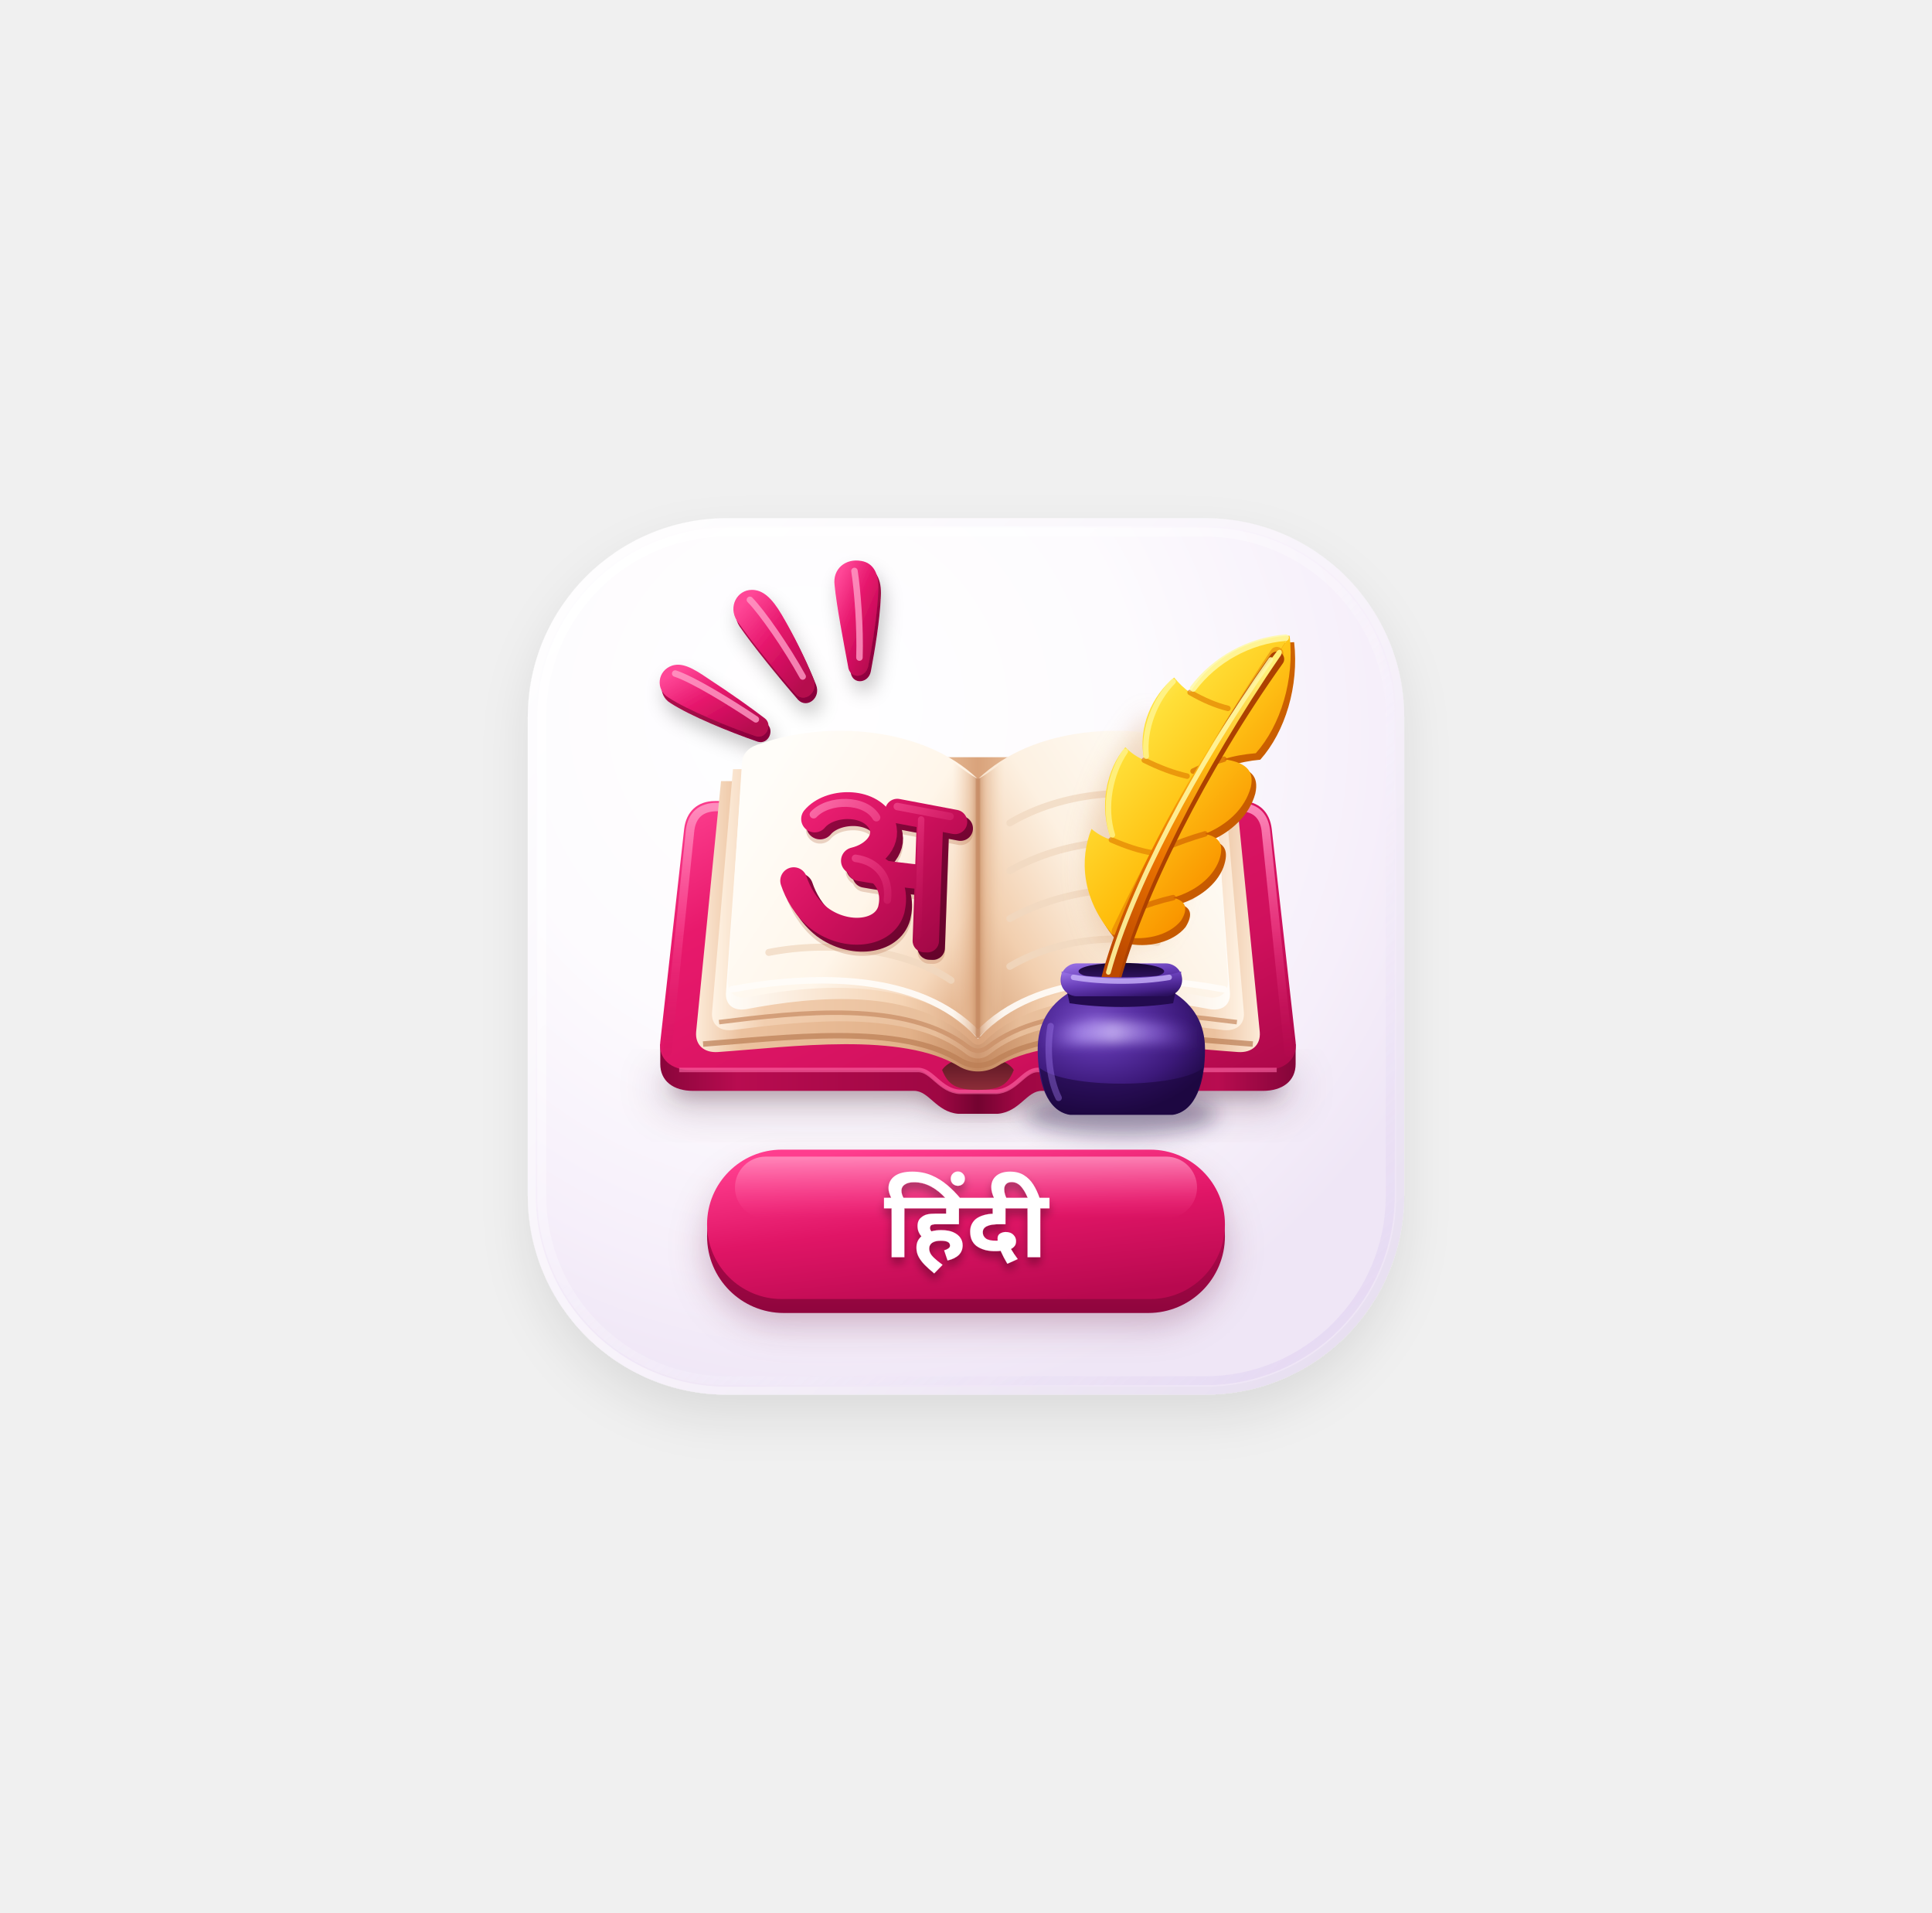
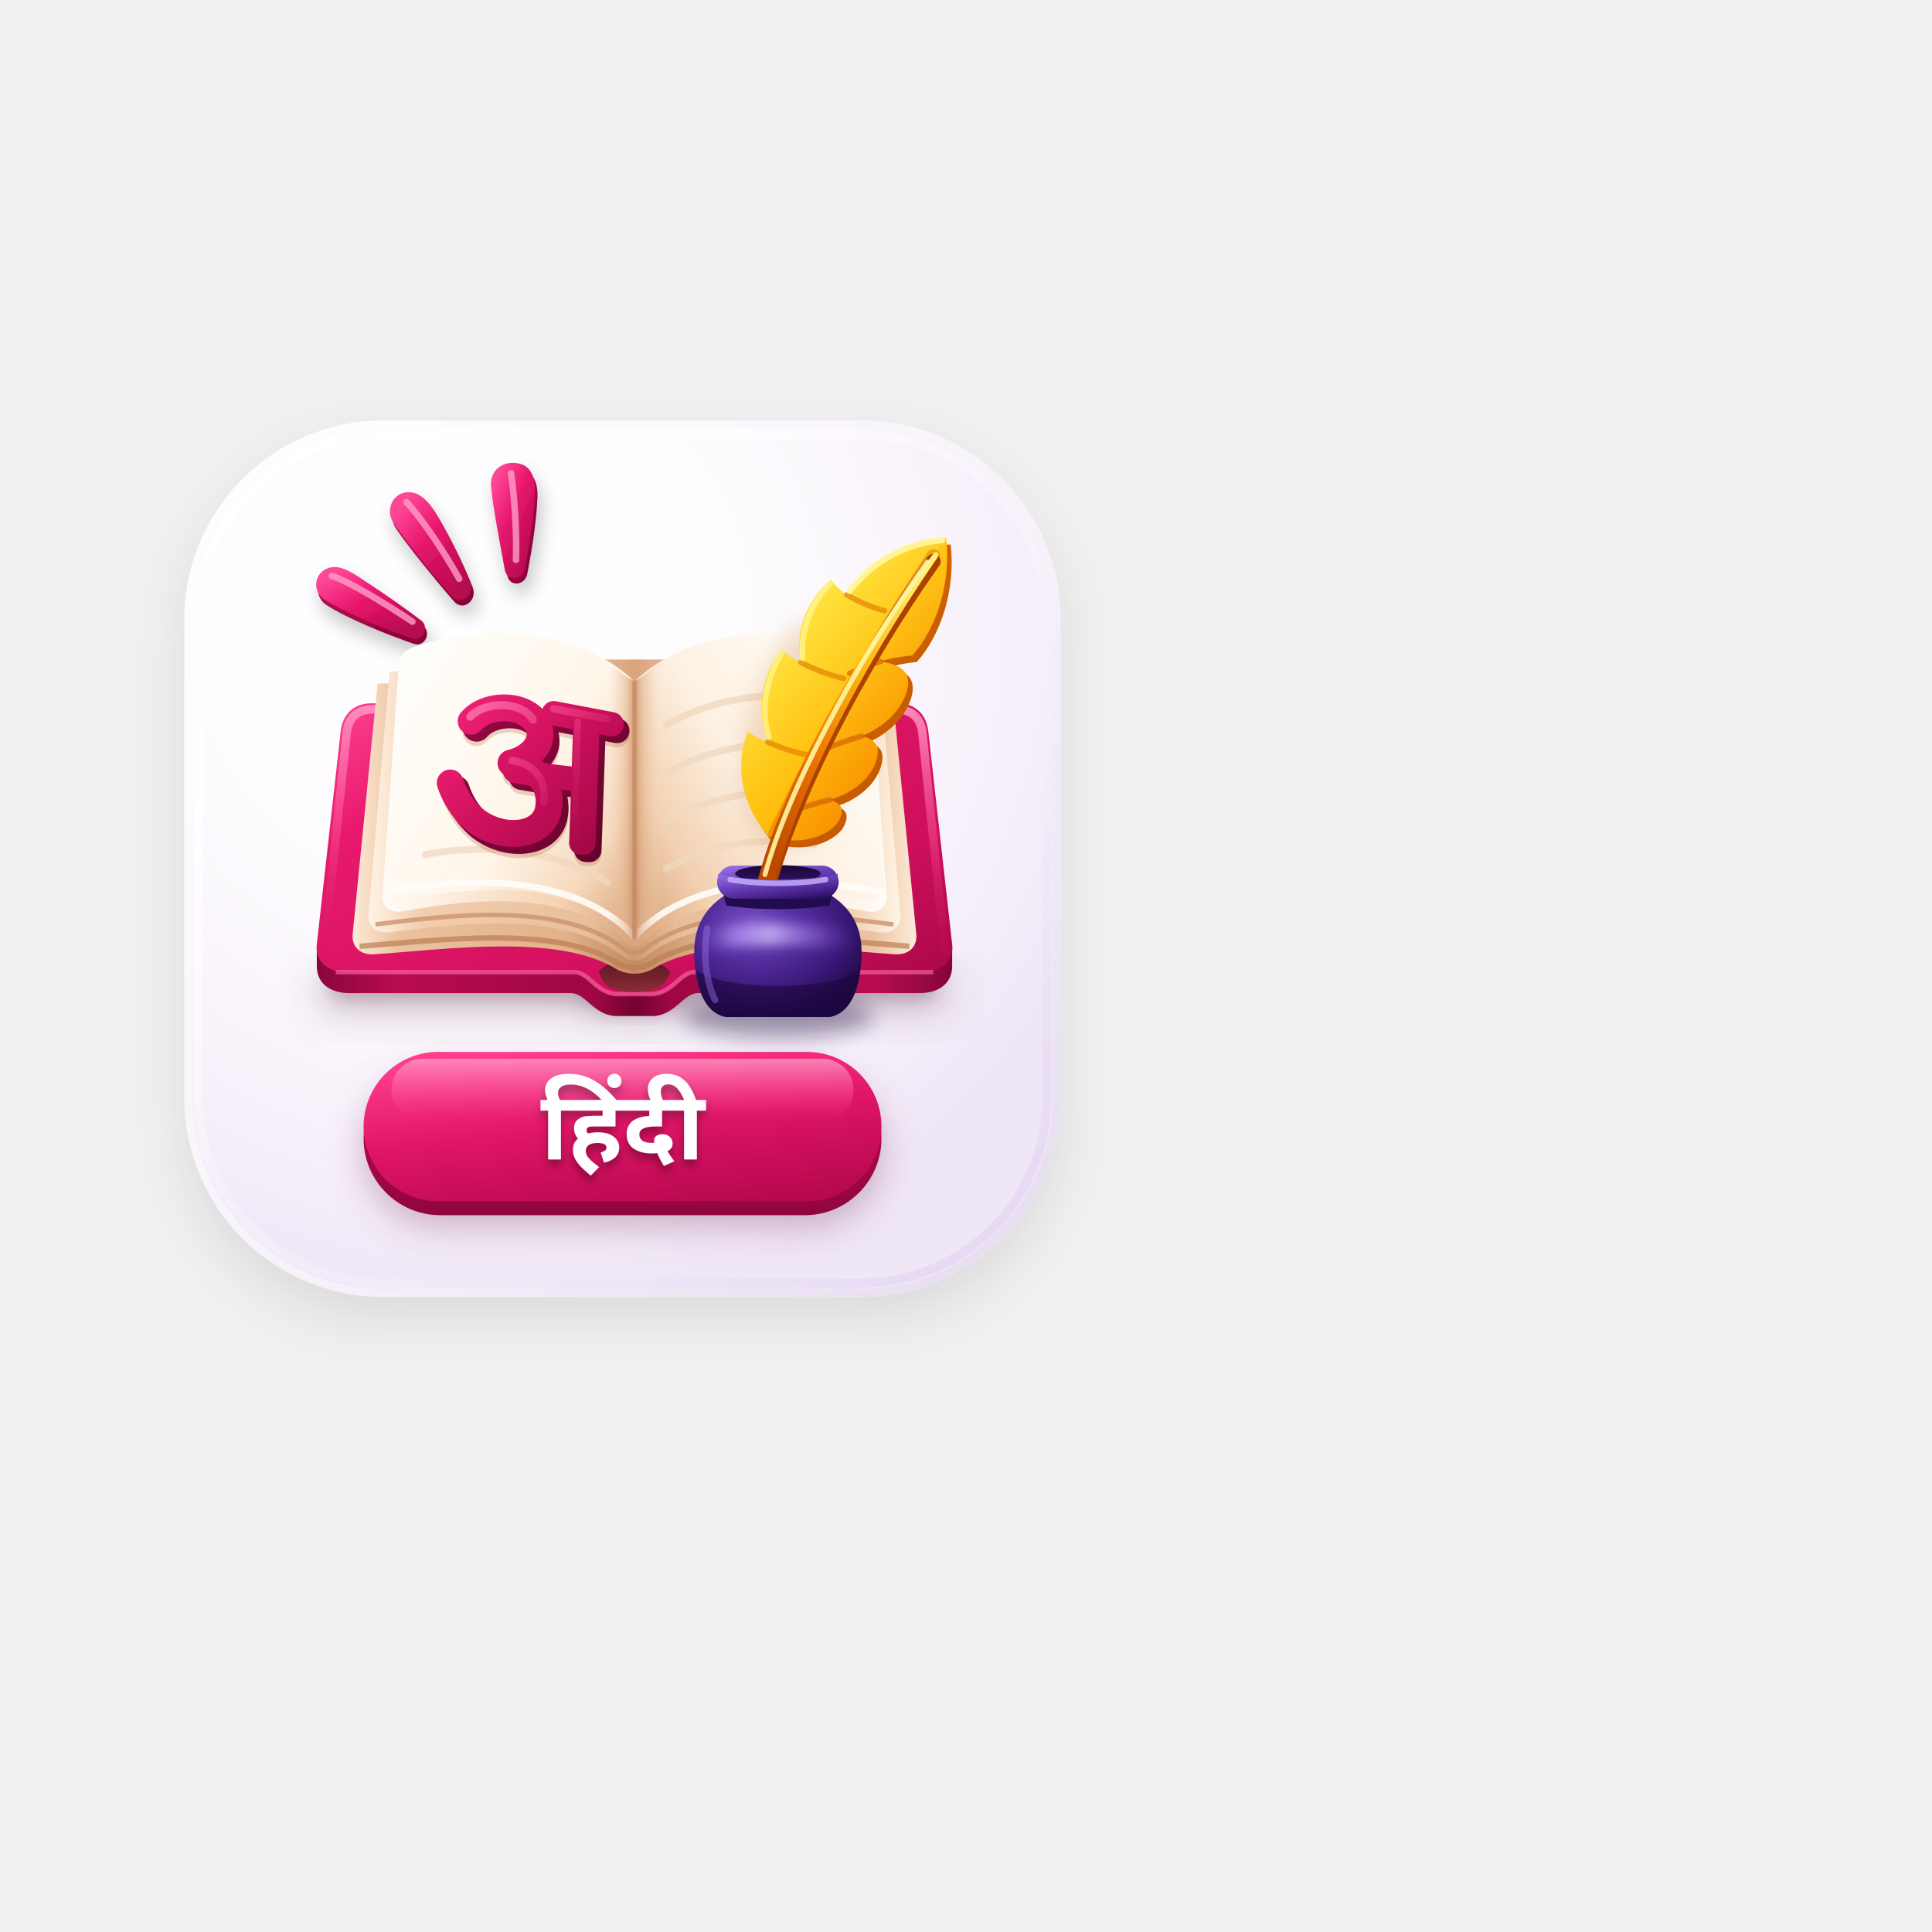
- <svg xmlns="http://www.w3.org/2000/svg" xmlns:xlink="http://www.w3.org/1999/xlink" version="1.1" id="subject-hindi-svg" width="240" height="100">
+ <svg xmlns="http://www.w3.org/2000/svg" xmlns:xlink="http://www.w3.org/1999/xlink" version="1.1" id="subject-hindi-svg" width="90" height="90" viewBox="16 5 90 90" preserveAspectRatio="xMidYMid meet">
  <style type="text/css">
    
      svg:root {
        width: 100%;
        height: 100%;
        overflow: visible;
      }

      .responsive-viewport {
        width: 100%;
        height: 100%;
        overflow: visible;
      }

      /* Default to Wide layout for &gt;180px viewports */
      #viewport-compact {
        display: none;
      }
      #viewport-wide {
        display: block;
      }

      /* Compact layout (122px - 180px) */
      @media (max-width: 180px) {
        #viewport-compact {
          display: block;
        }
        #viewport-wide {
          display: none;
        }
      }

      /* Wide layout (181px - 327px) */
      @media (min-width: 181px) {
        #viewport-compact {
          display: none;
        }
        #viewport-wide {
          display: block;
        }
      }
    
  </style>
  <defs>
    <filter id="filter-backdrop-shadow" x="-25%" y="-20%" width="150%" height="155%" filterUnits="objectBoundingBox">
      <feGaussianBlur in="SourceAlpha" stdDeviation="2.4" result="blur" />
      <feOffset in="blur" dx="0" dy="2.2" result="offsetBlur" />
      <feComponentTransfer in="offsetBlur" result="shadow">
        <feFuncA type="linear" slope="0.09" />
      </feComponentTransfer>
      <feMerge>
        <feMergeNode in="shadow" />
        <feMergeNode in="SourceGraphic" />
      </feMerge>
    </filter>
    <filter id="filter-ray-shadow" x="-40%" y="-40%" width="180%" height="180%">
      <feGaussianBlur in="SourceAlpha" stdDeviation="0.9" result="blur" />
      <feOffset in="blur" dx="0.4" dy="1.1" result="offsetBlur" />
      <feComponentTransfer in="offsetBlur" result="shadow">
        <feFuncA type="linear" slope="0.22" />
      </feComponentTransfer>
      <feMerge>
        <feMergeNode in="shadow" />
        <feMergeNode in="SourceGraphic" />
      </feMerge>
    </filter>
    <filter id="filter-contact-blur" x="-35%" y="-45%" width="170%" height="190%">
      <feGaussianBlur in="SourceGraphic" stdDeviation="2.1" />
    </filter>
    <filter id="filter-tight-ao" x="-30%" y="-40%" width="160%" height="180%">
      <feGaussianBlur in="SourceGraphic" stdDeviation="1.0" />
    </filter>
    <filter id="filter-quill-shadow" x="-35%" y="-35%" width="170%" height="170%">
      <feGaussianBlur in="SourceGraphic" stdDeviation="1.2" />
    </filter>
    <filter id="filter-inkpot-gloss" x="-20%" y="-30%" width="140%" height="160%">
      <feGaussianBlur in="SourceGraphic" stdDeviation="0.55" />
    </filter>
    <filter id="filter-pill-shadow" x="-25%" y="-30%" width="150%" height="175%">
      <feGaussianBlur in="SourceGraphic" stdDeviation="1.8" />
    </filter>
    <filter id="filter-label-text-shadow" x="-20%" y="-20%" width="140%" height="140%">
      <feGaussianBlur in="SourceAlpha" stdDeviation="0.45" result="blur" />
      <feOffset in="blur" dx="0" dy="0.65" result="offsetBlur" />
      <feComponentTransfer in="offsetBlur" result="shadow">
        <feFuncA type="linear" slope="0.32" />
      </feComponentTransfer>
      <feMerge>
        <feMergeNode in="shadow" />
        <feMergeNode in="SourceGraphic" />
      </feMerge>
    </filter>
    <linearGradient id="grad-backdrop-outer-rim" x1="0%" y1="0%" x2="100%" y2="100%">
      <stop offset="0%" stop-color="#FFFFFF" />
      <stop offset="55%" stop-color="#F7F2FA" />
      <stop offset="100%" stop-color="#E5DCEF" />
    </linearGradient>
    <radialGradient id="grad-backdrop-surface" cx="35%" cy="25%" r="78%" fx="30%" fy="20%">
      <stop offset="0%" stop-color="#FFFFFF" />
      <stop offset="48%" stop-color="#FDFBFE" />
      <stop offset="82%" stop-color="#F6EFFA" />
      <stop offset="100%" stop-color="#EFE6F6" />
    </radialGradient>
    <linearGradient id="grad-backdrop-inner-bevel" x1="0%" y1="0%" x2="90%" y2="100%">
      <stop offset="0%" stop-color="#FFFFFF" stop-opacity="0.95" />
      <stop offset="50%" stop-color="#FFFFFF" stop-opacity="0.25" />
      <stop offset="100%" stop-color="#DECFF0" stop-opacity="0.55" />
    </linearGradient>
    <linearGradient id="grad-ray-body" x1="15%" y1="10%" x2="85%" y2="90%">
      <stop offset="0%" stop-color="#FF4797" />
      <stop offset="45%" stop-color="#E5156B" />
      <stop offset="100%" stop-color="#B5094E" />
    </linearGradient>
    <linearGradient id="grad-ray-rim" x1="0%" y1="0%" x2="100%" y2="100%">
      <stop offset="0%" stop-color="#B80B52" />
      <stop offset="100%" stop-color="#87043A" />
    </linearGradient>
    <linearGradient id="grad-cover-binding" x1="0%" y1="0%" x2="100%" y2="0%">
      <stop offset="0%" stop-color="#8A053B" />
      <stop offset="12%" stop-color="#B80C50" />
      <stop offset="44%" stop-color="#9E0743" />
      <stop offset="50%" stop-color="#730330" />
      <stop offset="56%" stop-color="#9E0743" />
      <stop offset="88%" stop-color="#B80C50" />
      <stop offset="100%" stop-color="#850539" />
    </linearGradient>
    <linearGradient id="grad-cover-face" x1="0%" y1="0%" x2="100%" y2="90%">
      <stop offset="0%" stop-color="#FF4292" />
      <stop offset="25%" stop-color="#E8196C" />
      <stop offset="75%" stop-color="#CF105C" />
      <stop offset="100%" stop-color="#AD084A" />
    </linearGradient>
    <linearGradient id="grad-cover-rim-gloss" x1="0%" y1="0%" x2="0%" y2="100%">
      <stop offset="0%" stop-color="#FF94C2" stop-opacity="0.9" />
      <stop offset="50%" stop-color="#FF599E" stop-opacity="0.45" />
      <stop offset="100%" stop-color="#C90D58" stop-opacity="0.1" />
    </linearGradient>
    <linearGradient id="grad-spine-hollow" x1="0%" y1="0%" x2="0%" y2="100%">
      <stop offset="0%" stop-color="#591522" />
      <stop offset="100%" stop-color="#8C2D38" />
    </linearGradient>
    <linearGradient id="grad-page-stack-lower" x1="0%" y1="0%" x2="100%" y2="0%">
      <stop offset="0%" stop-color="#FCEAD7" />
      <stop offset="8%" stop-color="#ECC29F" />
      <stop offset="38%" stop-color="#E2B189" />
      <stop offset="50%" stop-color="#C48960" />
      <stop offset="62%" stop-color="#DFAF87" />
      <stop offset="92%" stop-color="#ECC29F" />
      <stop offset="100%" stop-color="#FCEAD7" />
    </linearGradient>
    <linearGradient id="grad-page-stack-mid" x1="0%" y1="0%" x2="100%" y2="0%">
      <stop offset="0%" stop-color="#FFF4E6" />
      <stop offset="10%" stop-color="#F2CEAF" />
      <stop offset="42%" stop-color="#E8BE9A" />
      <stop offset="50%" stop-color="#CF9972" />
      <stop offset="58%" stop-color="#E8BE9A" />
      <stop offset="90%" stop-color="#F2CEAF" />
      <stop offset="100%" stop-color="#FFF4E6" />
    </linearGradient>
    <linearGradient id="grad-page-left-surface" x1="12%" y1="18%" x2="98%" y2="85%">
      <stop offset="0%" stop-color="#FFFDF9" />
      <stop offset="52%" stop-color="#FFF6EA" />
      <stop offset="84%" stop-color="#F6D8BC" />
      <stop offset="100%" stop-color="#E3B38D" />
    </linearGradient>
    <linearGradient id="grad-page-right-surface" x1="88%" y1="18%" x2="2%" y2="85%">
      <stop offset="0%" stop-color="#FFFDF8" />
      <stop offset="48%" stop-color="#FDF1E2" />
      <stop offset="82%" stop-color="#F2CFAF" />
      <stop offset="100%" stop-color="#DFB08A" />
    </linearGradient>
    <linearGradient id="grad-page-raised-lip" x1="0%" y1="0%" x2="100%" y2="0%">
      <stop offset="0%" stop-color="#FFFDF9" />
      <stop offset="35%" stop-color="#F5D3B3" />
      <stop offset="50%" stop-color="#D9A37B" />
      <stop offset="65%" stop-color="#F5D3B3" />
      <stop offset="100%" stop-color="#FFFDF9" />
    </linearGradient>
    <linearGradient id="grad-spine-crease" x1="0%" y1="0%" x2="100%" y2="0%">
      <stop offset="0%" stop-color="#F4D5B8" stop-opacity="0" />
      <stop offset="35%" stop-color="#DEAD86" stop-opacity="0.55" />
      <stop offset="50%" stop-color="#C78C63" stop-opacity="0.82" />
      <stop offset="65%" stop-color="#DEAD86" stop-opacity="0.55" />
      <stop offset="100%" stop-color="#F4D5B8" stop-opacity="0" />
    </linearGradient>
    <linearGradient id="grad-letter-a-extrusion" gradientUnits="userSpaceOnUse" x1="32" y1="33" x2="50" y2="49">
      <stop offset="0%" stop-color="#990943" />
      <stop offset="50%" stop-color="#7D0536" />
      <stop offset="100%" stop-color="#5E0227" />
    </linearGradient>
    <linearGradient id="grad-letter-a-face" gradientUnits="userSpaceOnUse" x1="33" y1="33" x2="49" y2="48">
      <stop offset="0%" stop-color="#F22277" />
      <stop offset="45%" stop-color="#D1115E" />
      <stop offset="100%" stop-color="#9E0744" />
    </linearGradient>
    <linearGradient id="grad-letter-a-gloss" gradientUnits="userSpaceOnUse" x1="33" y1="33" x2="48" y2="46">
      <stop offset="0%" stop-color="#FF94C2" stop-opacity="0.8" />
      <stop offset="55%" stop-color="#FF5C9E" stop-opacity="0.35" />
      <stop offset="100%" stop-color="#D1115E" stop-opacity="0" />
    </linearGradient>
    <linearGradient id="grad-quill-left-vane" x1="15%" y1="5%" x2="80%" y2="90%">
      <stop offset="0%" stop-color="#FFF587" />
      <stop offset="28%" stop-color="#FFDF38" />
      <stop offset="68%" stop-color="#FFBA08" />
      <stop offset="100%" stop-color="#F08700" />
    </linearGradient>
    <linearGradient id="grad-quill-right-vane" x1="25%" y1="5%" x2="85%" y2="95%">
      <stop offset="0%" stop-color="#FFEA61" />
      <stop offset="35%" stop-color="#FFC719" />
      <stop offset="72%" stop-color="#FA9800" />
      <stop offset="100%" stop-color="#D96500" />
    </linearGradient>
    <linearGradient id="grad-quill-depth" x1="0%" y1="0%" x2="100%" y2="100%">
      <stop offset="0%" stop-color="#E67E00" />
      <stop offset="100%" stop-color="#B84A00" />
    </linearGradient>
    <linearGradient id="grad-quill-shaft" x1="80%" y1="0%" x2="20%" y2="100%">
      <stop offset="0%" stop-color="#FFF078" />
      <stop offset="32%" stop-color="#FFBE14" />
      <stop offset="68%" stop-color="#EB7300" />
      <stop offset="100%" stop-color="#BD4900" />
    </linearGradient>
    <radialGradient id="grad-inkpot-body" cx="38%" cy="28%" r="72%" fx="34%" fy="24%">
      <stop offset="0%" stop-color="#7B52C7" />
      <stop offset="36%" stop-color="#5830A3" />
      <stop offset="72%" stop-color="#3C197A" />
      <stop offset="100%" stop-color="#220A4B" />
    </radialGradient>
    <linearGradient id="grad-inkpot-shoulder-sheen" x1="0%" y1="0%" x2="100%" y2="0%">
      <stop offset="0%" stop-color="#8A63D8" stop-opacity="0" />
      <stop offset="22%" stop-color="#B497F7" stop-opacity="0.65" />
      <stop offset="45%" stop-color="#D2BFFA" stop-opacity="0.78" />
      <stop offset="75%" stop-color="#9A73E6" stop-opacity="0.48" />
      <stop offset="100%" stop-color="#6B42B8" stop-opacity="0" />
    </linearGradient>
    <linearGradient id="grad-inkpot-collar" x1="20%" y1="0%" x2="80%" y2="100%">
      <stop offset="0%" stop-color="#936BE0" />
      <stop offset="42%" stop-color="#683EB8" />
      <stop offset="80%" stop-color="#442087" />
      <stop offset="100%" stop-color="#2B105E" />
    </linearGradient>
    <linearGradient id="grad-inkpot-opening" x1="0%" y1="0%" x2="0%" y2="100%">
      <stop offset="0%" stop-color="#170533" />
      <stop offset="100%" stop-color="#311463" />
    </linearGradient>
    <linearGradient id="grad-pill-base" x1="0%" y1="0%" x2="0%" y2="100%">
      <stop offset="0%" stop-color="#C90D58" />
      <stop offset="100%" stop-color="#8F053D" />
    </linearGradient>
    <linearGradient id="grad-pill-body" x1="30%" y1="0%" x2="70%" y2="100%">
      <stop offset="0%" stop-color="#FF3D8E" />
      <stop offset="48%" stop-color="#E01566" />
      <stop offset="100%" stop-color="#B8094F" />
    </linearGradient>
    <linearGradient id="grad-pill-gloss" x1="0%" y1="0%" x2="0%" y2="100%">
      <stop offset="0%" stop-color="#FF9EC7" stop-opacity="0.75" />
      <stop offset="100%" stop-color="#FF4794" stop-opacity="0" />
    </linearGradient>
    <g id="subject-nameplate">
      <rect id="nameplate-pill-shadow" x="24" y="70.6" width="52" height="15.2" rx="7.6" ry="7.6" fill="#5C062B" opacity="0.28" filter="url(#filter-pill-shadow)" />
      <rect id="nameplate-pill-base" x="24" y="69.4" width="52" height="15.4" rx="7.7" ry="7.7" fill="url(#grad-pill-base)" />
      <rect id="nameplate-pill-background" x="24" y="68.4" width="52" height="15.0" rx="7.5" ry="7.5" fill="url(#grad-pill-body)" />
      <rect id="nameplate-pill-highlight" x="26.8" y="69.1" width="46.4" height="6.2" rx="3.1" ry="3.1" fill="url(#grad-pill-gloss)" />
      <text id="nameplate-label-text" x="50" y="79.2" text-anchor="middle" font-family="&quot;Noto Sans Devanagari&quot;, &quot;Nirmala UI&quot;, sans-serif" font-size="9.6" font-weight="700" fill="#FFFFFF" filter="url(#filter-label-text-shadow)">हिंदी</text>
    </g>
    <g id="backdrop-rounded-square">
      <rect id="backdrop-outer-body" x="6" y="5" width="88" height="88" rx="20" ry="20" fill="url(#grad-backdrop-outer-rim)" filter="url(#filter-backdrop-shadow)" />
      <rect id="backdrop-main-surface" x="6.8" y="5.8" width="86.4" height="86.4" rx="19.2" ry="19.2" fill="url(#grad-backdrop-surface)" />
      <rect id="backdrop-inner-highlight" x="7.4" y="6.4" width="85.2" height="85.2" rx="18.6" ry="18.6" fill="none" stroke="url(#grad-backdrop-inner-bevel)" stroke-width="0.9" />
    </g>
    <g id="hindi-main-illustration">
      <g id="decorative-rays" filter="url(#filter-ray-shadow)">
        <g id="decorative-ray-left">
          <path d="M 28.9 26.9 C 26.0 25.9, 22.1 24.3, 20.1 23.0 C 18.8 22.2, 19.0 20.3, 20.5 19.8 C 21.5 19.5, 22.5 20.0, 24.1 21.1 C 26.4 22.6, 28.5 24.1, 29.8 25.1 C 30.6 25.7, 30.0 27.2, 28.9 26.9 Z" transform="translate(0.2, 0.55)" fill="url(#grad-ray-rim)" />
          <path d="M 28.9 26.9 C 26.0 25.9, 22.1 24.3, 20.1 23.0 C 18.8 22.2, 19.0 20.3, 20.5 19.8 C 21.5 19.5, 22.5 20.0, 24.1 21.1 C 26.4 22.6, 28.5 24.1, 29.8 25.1 C 30.6 25.7, 30.0 27.2, 28.9 26.9 Z" fill="url(#grad-ray-body)" />
          <path d="M 20.8 20.6 C 22.6 21.2, 26.2 23.4, 28.9 25.2" fill="none" stroke="#FF9EC7" stroke-width="0.65" stroke-linecap="round" opacity="0.8" />
        </g>
        <g id="decorative-ray-middle">
          <path d="M 32.9 22.7 C 30.9 20.4, 28.3 17.2, 27.0 15.3 C 26.1 13.9, 27.0 12.2, 28.5 12.2 C 29.6 12.2, 30.5 13.0, 31.5 14.7 C 32.8 16.9, 34.0 19.4, 34.7 21.2 C 35.2 22.5, 33.8 23.6, 32.9 22.7 Z" transform="translate(0.25, 0.55)" fill="url(#grad-ray-rim)" />
          <path d="M 32.9 22.7 C 30.9 20.4, 28.3 17.2, 27.0 15.3 C 26.1 13.9, 27.0 12.2, 28.5 12.2 C 29.6 12.2, 30.5 13.0, 31.5 14.7 C 32.8 16.9, 34.0 19.4, 34.7 21.2 C 35.2 22.5, 33.8 23.6, 32.9 22.7 Z" fill="url(#grad-ray-body)" />
          <path d="M 28.3 13.2 C 29.5 14.4, 32.0 18.0, 33.6 20.9" fill="none" stroke="#FF9EC7" stroke-width="0.65" stroke-linecap="round" opacity="0.8" />
        </g>
        <g id="decorative-ray-right">
          <path d="M 38.2 20.1 C 37.7 17.4, 37.0 13.8, 36.8 11.7 C 36.6 10.1, 37.9 9.0, 39.5 9.3 C 40.7 9.5, 41.3 10.6, 41.2 12.3 C 41.1 14.7, 40.6 17.7, 40.2 19.8 C 40.0 21.0, 38.5 21.2, 38.2 20.1 Z" transform="translate(0.25, 0.55)" fill="url(#grad-ray-rim)" />
          <path d="M 38.2 20.1 C 37.7 17.4, 37.0 13.8, 36.8 11.7 C 36.6 10.1, 37.9 9.0, 39.5 9.3 C 40.7 9.5, 41.3 10.6, 41.2 12.3 C 41.1 14.7, 40.6 17.7, 40.2 19.8 C 40.0 21.0, 38.5 21.2, 38.2 20.1 Z" fill="url(#grad-ray-body)" />
          <path d="M 38.8 10.3 C 39.1 12.2, 39.4 16.0, 39.3 19.0" fill="none" stroke="#FF9EC7" stroke-width="0.65" stroke-linecap="round" opacity="0.8" />
        </g>
      </g>
      <g id="contact-shadows">
        <path d="M 20.5 60.5 L 81.5 60.5 C 83.5 60.5, 84.0 63.8, 80.5 64.2 L 57.5 64.2 C 55.5 65.8, 47.0 65.8, 45.0 64.2 L 21.5 64.2 C 18.5 63.8, 18.5 60.5, 20.5 60.5 Z" fill="#420928" opacity="0.22" filter="url(#filter-contact-blur)" />
        <path d="M 21.0 61.2 L 81.0 61.2 C 82.0 61.2, 82.0 62.8, 80.0 63.0 L 57.0 63.0 C 55.2 64.9, 47.2 64.9, 45.5 63.0 L 22.0 63.0 C 20.2 62.8, 20.0 61.2, 21.0 61.2 Z" fill="#380520" opacity="0.32" filter="url(#filter-tight-ao)" />
        <ellipse cx="65.6" cy="64.8" rx="9.6" ry="2.2" fill="#1E073D" opacity="0.38" filter="url(#filter-tight-ao)" />
      </g>
      <g id="open-hindi-textbook">
        <g id="book-outer-cover">
          <path id="book-lower-binding" d="M 19.3 57.8 L 83.1 57.8 L 83.1 59.8 C 83.1 61.5, 81.8 62.5, 79.8 62.5 L 57.6 62.5 C 56.1 62.5, 55.4 64.6, 53.2 64.8 L 49.2 64.8 C 47.0 64.6, 46.3 62.5, 44.8 62.5 L 22.6 62.5 C 20.6 62.5, 19.3 61.5, 19.3 59.8 Z" fill="url(#grad-cover-binding)" />
          <path id="book-cover-upper" d="M 24.8 33.4 L 77.6 33.4 C 79.4 33.4, 80.5 34.5, 80.7 36.2 L 83.1 57.6 C 83.3 59.3, 82.0 60.4, 80.1 60.4 L 57.4 60.4 C 56.0 60.4, 55.2 62.5, 53.1 62.7 L 49.3 62.7 C 47.2 62.5, 46.4 60.4, 45.0 60.4 L 22.3 60.4 C 20.4 60.4, 19.1 59.3, 19.3 57.6 L 21.7 36.2 C 21.9 34.5, 23.0 33.4, 24.8 33.4 Z" fill="url(#grad-cover-face)" />
          <path id="book-cover-highlight" d="M 20.0 58.6 L 22.3 36.3 C 22.5 34.8, 23.4 34.0, 25.0 34.0 L 77.4 34.0 C 79.0 34.0, 79.9 34.8, 80.1 36.3 L 82.4 58.6" fill="none" stroke="url(#grad-cover-rim-gloss)" stroke-width="0.85" stroke-linecap="round" />
          <path d="M 21.2 60.4 L 45.2 60.4 C 46.6 60.4, 47.4 62.5, 49.4 62.6 L 53.0 62.6 C 55.0 62.5, 55.8 60.4, 57.2 60.4 L 81.2 60.4" fill="none" stroke="#FF6BA8" stroke-width="0.45" opacity="0.6" />
          <path id="book-spine-arch" d="M 47.6 60.4 C 48.8 58.6, 53.6 58.6, 54.8 60.4 C 54.2 61.9, 53.4 62.4, 51.2 62.4 C 49.0 62.4, 48.2 61.9, 47.6 60.4 Z" fill="url(#grad-spine-hollow)" />
        </g>
        <g id="book-page-edges">
          <path id="page-block-lower" d="M 25.4 31.4 L 77.0 31.4 L 79.5 56.6 C 79.6 57.9, 78.7 58.7, 77.3 58.6 C 70.0 58.1, 58.8 56.5, 53.0 60.1 C 51.9 60.7, 50.5 60.7, 49.4 60.1 C 43.6 56.5, 32.4 58.1, 25.1 58.6 C 23.7 58.7, 22.8 57.9, 22.9 56.6 Z" fill="url(#grad-page-stack-lower)" />
          <path d="M 23.6 57.8 C 31.6 57.2, 43.4 55.6, 49.5 59.5 C 50.6 60.1, 51.8 60.1, 52.9 59.5 C 59.0 55.6, 70.8 57.2, 78.8 57.8" fill="none" stroke="#BA7D54" stroke-width="0.55" opacity="0.7" />
          <path id="page-block-middle" d="M 26.6 30.2 L 75.8 30.2 L 77.9 54.6 C 78.0 55.8, 77.2 56.5, 75.9 56.4 C 68.8 55.5, 58.2 54.2, 52.4 58.8 C 51.6 59.4, 50.8 59.4, 50.0 58.8 C 44.2 54.2, 33.6 55.5, 26.5 56.4 C 25.2 56.5, 24.4 55.8, 24.5 54.6 Z" fill="url(#grad-page-stack-mid)" />
          <path d="M 25.2 55.6 C 33.2 54.6, 44.0 53.3, 50.2 58.1 C 50.9 58.6, 51.5 58.6, 52.2 58.1 C 58.4 53.3, 69.2 54.6, 77.2 55.6" fill="none" stroke="#C98F67" stroke-width="0.45" opacity="0.75" />
          <path id="page-top-raised-lip" d="M 27.6 29.0 L 74.8 29.0 L 76.5 52.6 C 76.6 53.8, 75.8 54.5, 74.5 54.3 C 67.6 53.0, 57.6 52.0, 51.9 57.5 C 51.4 58.0, 51.0 58.0, 50.5 57.5 C 44.8 52.0, 34.8 53.0, 27.9 54.3 C 26.6 54.5, 25.8 53.8, 25.9 52.6 Z" fill="url(#grad-page-raised-lip)" />
        </g>
        <g id="book-curved-pages">
          <path id="book-page-left" d="M 29.5 27.6 C 35.8 25.4, 45.6 25.8, 51.2 31.2 L 51.2 57.2 C 45.8 51.2, 35.6 51.6, 28.1 53.1 C 26.8 53.3, 26.0 52.6, 26.1 51.3 L 27.5 29.6 C 27.6 28.4, 28.4 27.9, 29.5 27.6 Z" fill="url(#grad-page-left-surface)" />
          <path id="book-page-right" d="M 72.9 27.6 C 66.6 25.4, 56.8 25.8, 51.2 31.2 L 51.2 57.2 C 56.6 51.2, 66.8 51.6, 74.3 53.1 C 75.6 53.3, 76.4 52.6, 76.3 51.3 L 74.9 29.6 C 74.8 28.4, 74.0 27.9, 72.9 27.6 Z" fill="url(#grad-page-right-surface)" />
          <path d="M 26.5 52.3 C 34.5 50.8, 45.2 50.5, 51.2 56.8 C 57.2 50.5, 67.9 50.8, 75.9 52.3" fill="none" stroke="#FFFDF9" stroke-width="0.65" stroke-linecap="round" opacity="0.9" />
          <g id="book-page-lines" fill="none" stroke="#F0D8C0" stroke-width="0.7" stroke-linecap="round" opacity="0.75">
            <path d="M 30.2 48.6 C 36.2 47.4, 43.8 48.2, 48.5 51.4" />
            <path d="M 54.4 35.6 C 59.8 32.4, 66.8 32.0, 71.8 33.4" />
            <path d="M 54.4 40.4 C 60.0 37.2, 67.0 36.8, 72.2 38.2" />
            <path d="M 54.4 45.2 C 60.2 42.0, 67.2 41.6, 72.6 43.0" />
            <path d="M 54.4 50.0 C 59.0 47.3, 64.5 46.8, 69.2 47.6" />
          </g>
          <path id="book-central-spine" d="M 48.6 29.4 C 49.6 30.2, 50.5 30.8, 51.2 31.2 C 51.9 30.8, 52.8 30.2, 53.8 29.4 L 53.8 55.2 C 52.8 55.8, 51.9 56.5, 51.2 57.2 C 50.5 56.5, 49.6 55.8, 48.6 55.2 Z" fill="url(#grad-spine-crease)" />
          <line x1="51.2" y1="31.1" x2="51.2" y2="57.2" stroke="#C48962" stroke-width="0.45" opacity="0.65" />
        </g>
        <g id="devanagari-letter-a">
          <g id="letter-a-page-shadow" transform="translate(0.55, 1.05)" opacity="0.30" fill="#B87352" stroke="#B87352" stroke-linejoin="round" stroke-linecap="round">
            <path d="M 34.8 35.2 C 36.3 33.4, 40.3 33.3, 41.5 35.6 C 42.3 37.2, 40.9 38.9, 38.8 39.4 C 41.6 39.8, 43.1 41.8, 42.5 44.3 C 41.8 46.8, 38.0 47.2, 35.3 45.2 C 33.9 44.1, 33.1 42.6, 32.7 41.4" fill="none" stroke-width="2.85" />
            <path d="M 39.3 40.2 C 41.5 40.6, 44.0 40.9, 46.2 41.1" fill="none" stroke-width="2.55" />
            <rect x="44.8" y="34.2" width="2.75" height="14.5" rx="1.2" ry="1.2" transform="rotate(2, 46.2, 41.4)" stroke="none" />
            <path d="M 43.1 34.4 L 48.9 35.5" fill="none" stroke-width="2.55" />
          </g>
          <g id="letter-a-3d-extrusion" transform="translate(0.55, 0.65)">
            <path d="M 34.8 35.2 C 36.3 33.4, 40.3 33.3, 41.5 35.6 C 42.3 37.2, 40.9 38.9, 38.8 39.4 C 41.6 39.8, 43.1 41.8, 42.5 44.3 C 41.8 46.8, 38.0 47.2, 35.3 45.2 C 33.9 44.1, 33.1 42.6, 32.7 41.4" fill="none" stroke="url(#grad-letter-a-extrusion)" stroke-width="2.8" stroke-linecap="round" stroke-linejoin="round" />
            <path d="M 39.3 40.2 C 41.5 40.6, 44.0 40.9, 46.2 41.1" fill="none" stroke="url(#grad-letter-a-extrusion)" stroke-width="2.5" stroke-linecap="round" />
            <rect x="44.8" y="34.2" width="2.75" height="14.5" rx="1.2" ry="1.2" transform="rotate(2, 46.2, 41.4)" fill="url(#grad-letter-a-extrusion)" />
            <path d="M 43.1 34.4 L 48.9 35.5" fill="none" stroke="url(#grad-letter-a-extrusion)" stroke-width="2.5" stroke-linecap="round" />
          </g>
          <g id="letter-a-front-face">
            <path d="M 34.8 35.2 C 36.3 33.4, 40.3 33.3, 41.5 35.6 C 42.3 37.2, 40.9 38.9, 38.8 39.4 C 41.6 39.8, 43.1 41.8, 42.5 44.3 C 41.8 46.8, 38.0 47.2, 35.3 45.2 C 33.9 44.1, 33.1 42.6, 32.7 41.4" fill="none" stroke="url(#grad-letter-a-face)" stroke-width="2.7" stroke-linecap="round" stroke-linejoin="round" />
            <path d="M 39.3 40.2 C 41.5 40.6, 44.0 40.9, 46.2 41.1" fill="none" stroke="url(#grad-letter-a-face)" stroke-width="2.45" stroke-linecap="round" />
            <rect x="44.85" y="34.2" width="2.65" height="14.4" rx="1.15" ry="1.15" transform="rotate(2, 46.2, 41.4)" fill="url(#grad-letter-a-face)" />
            <path d="M 43.1 34.4 L 48.9 35.5" fill="none" stroke="url(#grad-letter-a-face)" stroke-width="2.45" stroke-linecap="round" />
          </g>
          <g id="letter-a-specular-gloss" transform="translate(-0.2, -0.25)">
            <path d="M 34.9 35.0 C 36.4 33.4, 40.1 33.4, 41.2 35.3" fill="none" stroke="url(#grad-letter-a-gloss)" stroke-width="0.8" stroke-linecap="round" />
            <path d="M 39.1 39.4 C 41.3 39.7, 42.6 41.3, 42.3 43.6" fill="none" stroke="url(#grad-letter-a-gloss)" stroke-width="0.75" stroke-linecap="round" />
            <path d="M 43.3 34.2 L 48.6 35.2" fill="none" stroke="url(#grad-letter-a-gloss)" stroke-width="0.75" stroke-linecap="round" />
            <path d="M 45.7 35.5 L 45.4 47.2" fill="none" stroke="url(#grad-letter-a-gloss)" stroke-width="0.65" stroke-linecap="round" />
          </g>
        </g>
      </g>
      <g id="purple-inkpot">
        <path id="inkpot-rounded-body" d="M 60.4 52.6 C 58.3 53.9, 57.2 55.8, 57.2 58.3 C 57.2 61.6, 58.1 64.5, 60.4 64.9 L 70.8 64.9 C 73.1 64.5, 74.0 61.6, 74.0 58.3 C 74.0 55.8, 72.9 53.9, 70.8 52.6 Z" fill="url(#grad-inkpot-body)" />
        <path id="inkpot-lower-shading" d="M 57.4 60.2 C 57.8 63.0, 58.7 64.6, 60.5 64.9 L 70.7 64.9 C 72.5 64.6, 73.4 63.0, 73.8 60.2 C 71.2 62.3, 60.0 62.3, 57.4 60.2 Z" fill="#19063B" opacity="0.58" />
        <path id="inkpot-shoulder-gloss" d="M 58.1 56.2 C 60.5 55.3, 70.7 55.3, 73.1 56.2 C 73.4 57.1, 73.4 57.8, 73.1 58.3 C 70.5 57.5, 60.7 57.5, 58.1 58.3 C 57.8 57.8, 57.8 57.1, 58.1 56.2 Z" fill="url(#grad-inkpot-shoulder-sheen)" filter="url(#filter-inkpot-gloss)" />
        <path d="M 58.5 56.0 C 58.1 58.2, 58.3 61.2, 59.3 63.2" fill="none" stroke="#9B75E8" stroke-width="0.65" stroke-linecap="round" opacity="0.42" />
        <path id="inkpot-neck-groove" d="M 60.1 52.3 L 71.1 52.3 L 70.8 53.7 C 67.5 54.2, 63.7 54.2, 60.4 53.7 Z" fill="#230B4F" />
        <rect id="inkpot-flared-rim" x="59.5" y="49.7" width="12.2" height="3.3" rx="1.65" ry="1.65" fill="url(#grad-inkpot-collar)" />
        <ellipse id="inkpot-narrow-opening" cx="65.6" cy="50.5" rx="4.3" ry="0.85" fill="url(#grad-inkpot-opening)" />
      </g>
      <g id="golden-feather-quill">
        <path id="feather-page-shadow" d="M 64.2 48.2 C 60.5 42.5, 61.5 32.0, 68.5 24.5 C 71.2 28.8, 74.5 36.2, 69.5 46.8 Z" fill="#C77B38" opacity="0.26" filter="url(#filter-quill-shadow)" />
        <path id="feather-3d-thickness" d="M 64.7 46.8 C 61.6 43.2, 61.4 39.2, 62.6 36.2 C 63.1 36.6, 63.8 36.9, 64.4 37.1 C 63.3 34.0, 64.1 30.2, 66.0 28.0 C 66.5 28.5, 67.1 28.9, 67.7 29.2 C 67.2 26.0, 68.7 22.8, 70.9 21.0 C 71.3 21.5, 71.8 22.0, 72.3 22.4 C 74.4 19.2, 78.2 17.0, 82.5 16.8 C 83.0 21.2, 81.6 25.8, 79.1 28.6 C 78.0 28.7, 77.0 28.9, 76.2 29.2 C 78.1 29.5, 79.0 30.2, 78.6 32.0 C 78.0 34.2, 76.2 35.8, 74.2 36.7 C 75.5 37.0, 76.0 37.7, 75.4 39.4 C 74.7 41.2, 72.9 42.5, 71.0 43.1 C 72.1 43.4, 72.4 44.1, 71.6 45.4 C 70.4 46.9, 67.8 47.6, 65.5 47.0 Z" transform="translate(0.45, 0.65)" fill="url(#grad-quill-depth)" />
        <path id="feather-vane-left" d="M 64.7 46.8 C 61.6 43.2, 61.4 39.2, 62.6 36.2 C 63.2 36.7, 63.9 37.1, 64.6 37.3 C 63.3 34.0, 64.1 30.2, 66.0 28.0 C 66.6 28.6, 67.2 29.0, 67.9 29.3 C 67.2 26.0, 68.7 22.8, 70.9 21.0 C 71.4 21.6, 71.9 22.1, 72.5 22.5 C 74.5 19.2, 78.3 17.0, 82.5 16.8 C 78.6 22.8, 71.2 34.8, 65.2 46.9 Z" fill="url(#grad-quill-left-vane)" />
        <path id="feather-vane-right" d="M 82.5 16.8 C 83.0 21.2, 81.6 25.8, 79.1 28.6 C 77.9 28.7, 76.8 28.9, 75.9 29.2 C 77.9 29.5, 79.0 30.2, 78.6 32.0 C 78.0 34.2, 76.2 35.8, 74.0 36.7 C 75.4 37.0, 76.0 37.7, 75.4 39.4 C 74.7 41.2, 72.9 42.5, 70.8 43.1 C 72.0 43.4, 72.4 44.1, 71.6 45.4 C 70.4 46.9, 67.8 47.6, 65.2 46.9 C 71.2 34.8, 78.6 22.8, 82.5 16.8 Z" fill="url(#grad-quill-right-vane)" />
        <g id="feather-segment-details" fill="none" stroke-linecap="round">
          <path d="M 65.3 46.5 C 70.2 36.2, 76.4 25.8, 81.2 18.6" stroke="#D96500" stroke-width="1.35" opacity="0.42" />
          <path d="M 64.6 37.3 C 66.2 38.0, 67.5 38.4, 68.7 38.6" stroke="#E07C00" stroke-width="0.55" opacity="0.65" />
          <path d="M 67.9 29.3 C 69.5 30.1, 70.9 30.6, 72.2 30.9" stroke="#E07C00" stroke-width="0.55" opacity="0.65" />
          <path d="M 72.5 22.5 C 73.9 23.3, 75.1 23.8, 76.3 24.1" stroke="#E07C00" stroke-width="0.55" opacity="0.65" />
          <path d="M 75.9 29.2 C 74.8 29.5, 73.8 29.9, 72.8 30.4" stroke="#CC5800" stroke-width="0.55" opacity="0.6" />
          <path d="M 74.0 36.7 C 72.6 37.1, 71.2 37.6, 69.8 38.2" stroke="#CC5800" stroke-width="0.55" opacity="0.6" />
          <path d="M 70.8 43.1 C 69.5 43.4, 68.2 43.8, 67.0 44.3" stroke="#CC5800" stroke-width="0.55" opacity="0.6" />
          <path d="M 72.8 22.1 C 75.0 19.2, 78.4 17.3, 82.1 17.0" stroke="#FFF9A6" stroke-width="0.65" opacity="0.85" />
          <path d="M 68.1 28.9 C 67.8 26.2, 69.0 23.2, 70.8 21.4" stroke="#FFF799" stroke-width="0.55" opacity="0.75" />
          <path d="M 64.7 36.8 C 63.8 34.0, 64.5 30.6, 66.0 28.4" stroke="#FFF799" stroke-width="0.55" opacity="0.7" />
        </g>
        <g id="feather-central-shaft">
          <path d="M 64.4 51.2 C 66.8 42.4, 73.2 29.6, 80.9 18.8" transform="translate(0.3, 0.35)" fill="none" stroke="#AD4100" stroke-width="1.5" stroke-linecap="round" />
          <path d="M 63.6 51.1 C 65.8 42.6, 72.4 29.8, 81.2 18.4 C 81.5 18.0, 81.9 18.3, 81.6 18.8 C 73.6 30.4, 67.5 42.8, 65.3 51.3 Z" fill="url(#grad-quill-shaft)" />
          <path d="M 64.3 50.6 C 66.6 42.2, 73.0 30.0, 80.6 19.2" fill="none" stroke="#FFF6A1" stroke-width="0.48" stroke-linecap="round" opacity="0.9" />
        </g>
      </g>
      <g id="inkpot-front-rim-occlusion">
        <path d="M 59.6 50.5 C 61.2 51.3, 70.0 51.3, 71.6 50.5 L 71.6 51.5 C 71.6 52.4, 70.8 53.0, 69.8 53.0 L 61.4 53.0 C 60.4 53.0, 59.6 52.4, 59.6 51.5 Z" fill="url(#grad-inkpot-collar)" />
        <path d="M 60.8 51.1 C 63.6 51.6, 67.6 51.6, 70.4 51.1" fill="none" stroke="#C8B2FA" stroke-width="0.55" stroke-linecap="round" opacity="0.8" />
      </g>
    </g>
  </defs>
  <svg id="viewport-compact" class="responsive-viewport" viewBox="0 0 122 100" width="100%" height="100%" preserveAspectRatio="xMidYMid meet">
    <g id="compact-layout-group" transform="translate(11, 1)">
      <use id="compact-backdrop" xlink:href="#backdrop-rounded-square" href="#backdrop-rounded-square" />
      <use id="compact-illustration" xlink:href="#hindi-main-illustration" href="#hindi-main-illustration" />
      <use id="compact-nameplate" xlink:href="#subject-nameplate" href="#subject-nameplate" />
    </g>
  </svg>
  <svg id="viewport-wide" class="responsive-viewport" viewBox="0 0 194 100" width="100%" height="100%" preserveAspectRatio="xMidYMid meet">
    <g id="wide-layout-group" transform="translate(47, 1)">
      <use id="wide-backdrop" xlink:href="#backdrop-rounded-square" href="#backdrop-rounded-square" />
      <use id="wide-illustration" xlink:href="#hindi-main-illustration" href="#hindi-main-illustration" />
      <use id="wide-nameplate" xlink:href="#subject-nameplate" href="#subject-nameplate" />
    </g>
  </svg>
</svg>
